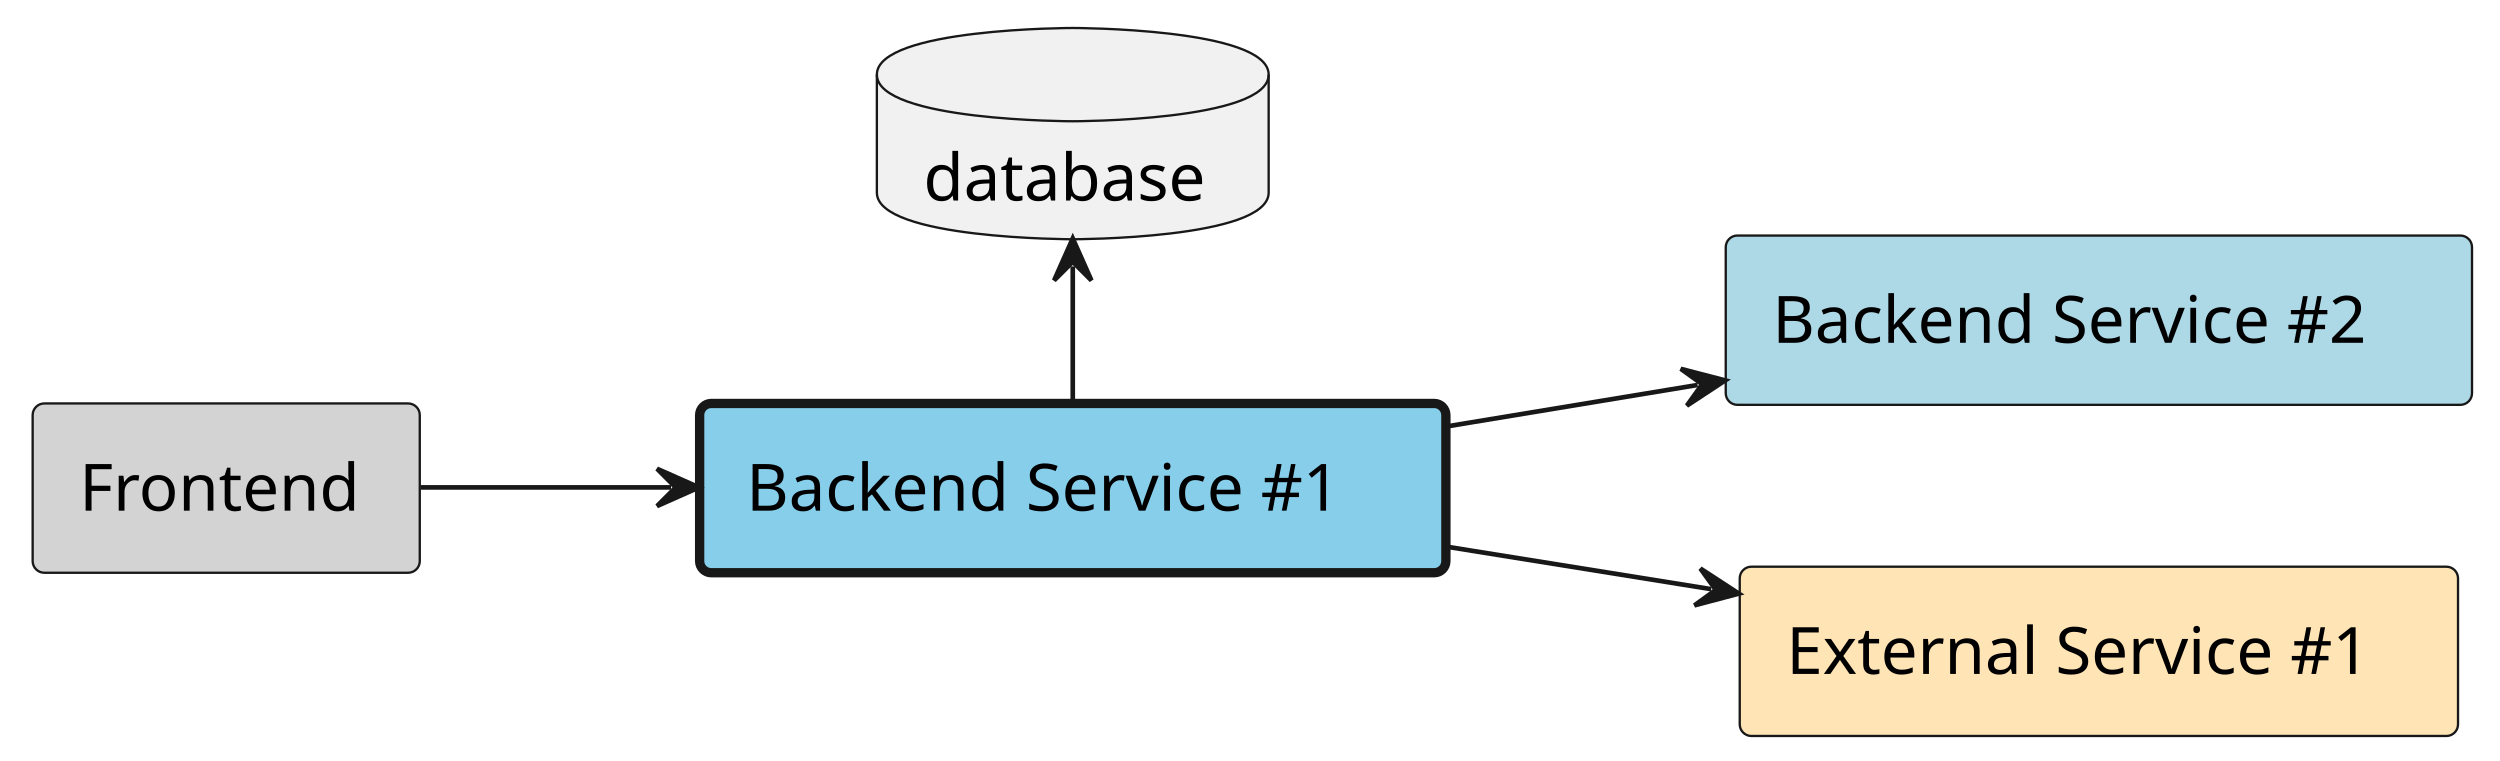
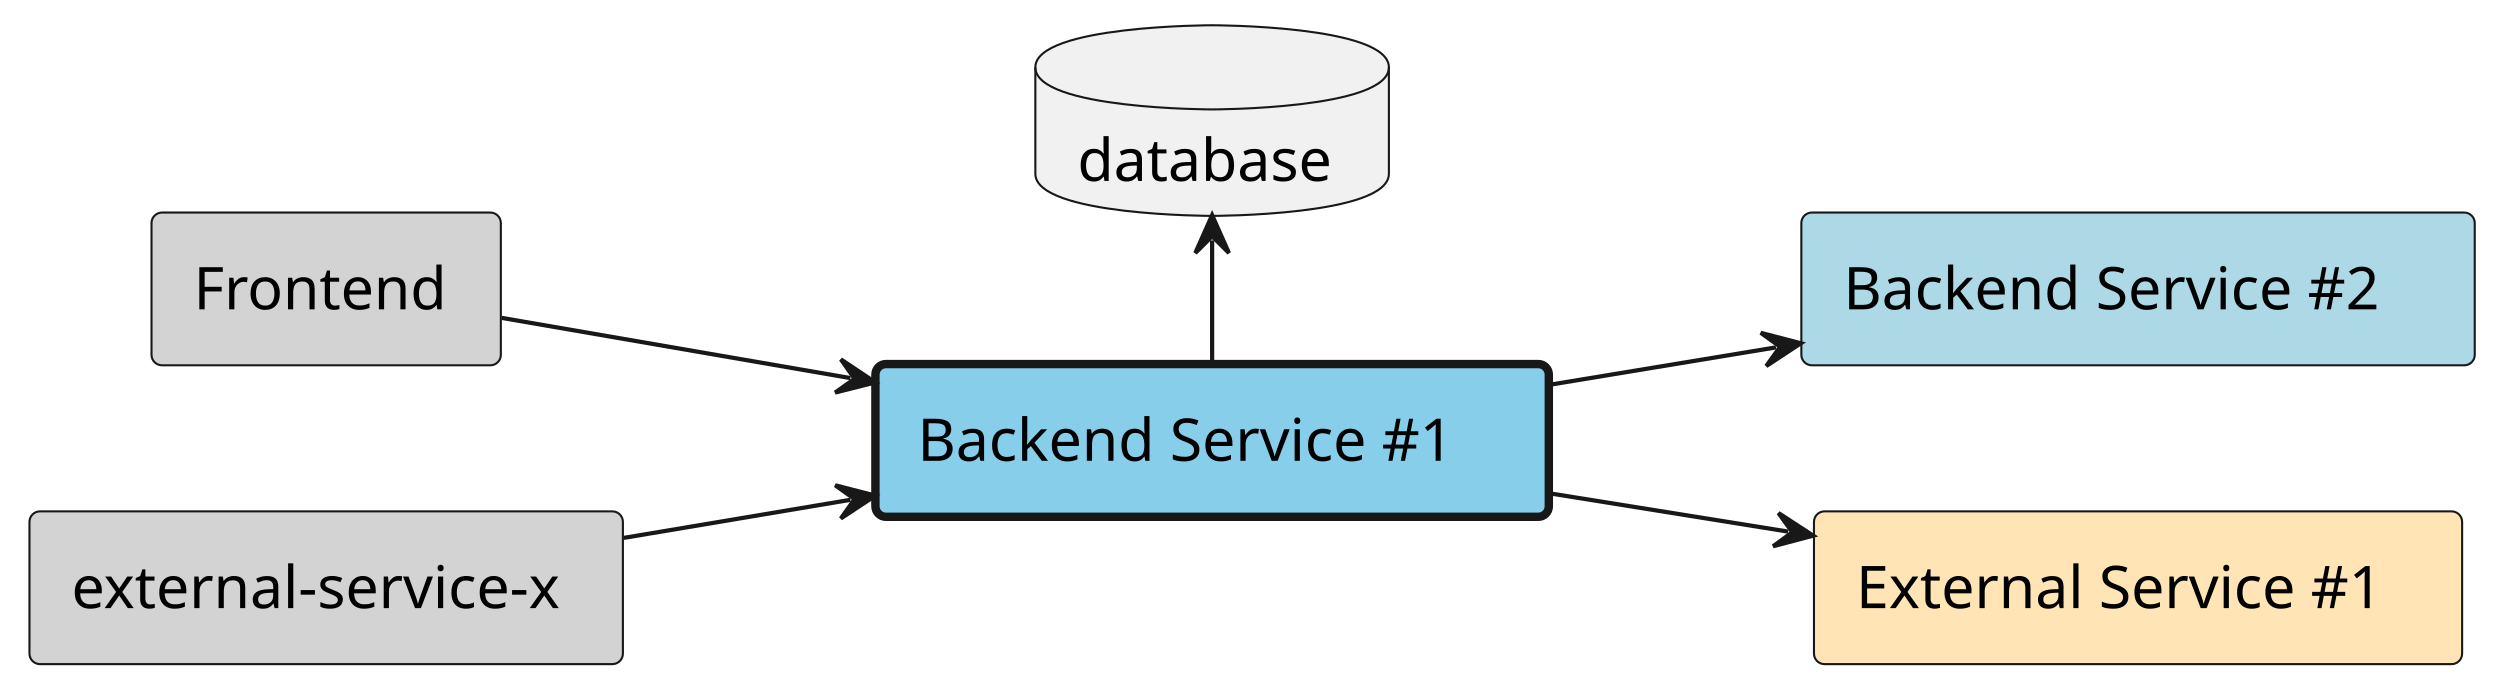
- <svg xmlns="http://www.w3.org/2000/svg" contentStyleType="text/css" height="163px" preserveAspectRatio="none" style="width:536px;height:163px;background:#FFFFFF;" version="1.1" viewBox="0 0 536 163" width="536px" zoomAndPan="magnify">
+ <svg xmlns="http://www.w3.org/2000/svg" contentStyleType="text/css" height="163px" preserveAspectRatio="none" style="width:594px;height:163px;background:#FFFFFF;" version="1.1" viewBox="0 0 594 163" width="594px" zoomAndPan="magnify">
  <defs />
  <g>
    <g id="elem_platform__application__frontend">
-       <rect fill="#D3D3D3" height="36.297" rx="2.5" ry="2.5" style="stroke:#181818;stroke-width:0.5;" width="83" x="7" y="86.5" />
-       <text fill="#000000" font-family="sans-serif" font-size="14" lengthAdjust="spacing" textLength="63" x="17" y="109.495">Frontend</text>
+       <rect fill="#D3D3D3" height="36.297" rx="2.5" ry="2.5" style="stroke:#181818;stroke-width:0.5;" width="83" x="36" y="50.5" />
+       <text fill="#000000" font-family="sans-serif" font-size="14" lengthAdjust="spacing" textLength="63" x="46" y="73.495">Frontend</text>
    </g>
    <g id="elem_platform__application__backend_service_1">
-       <rect fill="#87CEEB" height="36.297" rx="2.5" ry="2.5" style="stroke:#181818;stroke-width:2.0;" width="160" x="150" y="86.5" />
-       <text fill="#000000" font-family="sans-serif" font-size="14" lengthAdjust="spacing" textLength="140" x="160" y="109.495">Backend Service #1</text>
+       <rect fill="#87CEEB" height="36.297" rx="2.5" ry="2.5" style="stroke:#181818;stroke-width:2.0;" width="160" x="208" y="86.5" />
+       <text fill="#000000" font-family="sans-serif" font-size="14" lengthAdjust="spacing" textLength="140" x="218" y="109.495">Backend Service #1</text>
    </g>
    <g id="elem_platform__application__backend_service_2">
-       <rect fill="#ADD8E6" height="36.297" rx="2.5" ry="2.5" style="stroke:#181818;stroke-width:0.5;" width="160" x="370" y="50.5" />
-       <text fill="#000000" font-family="sans-serif" font-size="14" lengthAdjust="spacing" textLength="140" x="380" y="73.495">Backend Service #2</text>
+       <rect fill="#ADD8E6" height="36.297" rx="2.5" ry="2.5" style="stroke:#181818;stroke-width:0.5;" width="160" x="428" y="50.5" />
+       <text fill="#000000" font-family="sans-serif" font-size="14" lengthAdjust="spacing" textLength="140" x="438" y="73.495">Backend Service #2</text>
    </g>
    <g id="elem_platform__application__backend_service_1_database">
-       <path d="M188,16 C188,6 230,6 230,6 C230,6 272,6 272,16 L272,41.297 C272,51.297 230,51.297 230,51.297 C230,51.297 188,51.297 188,41.297 L188,16 " fill="#F1F1F1" style="stroke:#181818;stroke-width:0.5;" />
-       <path d="M188,16 C188,26 230,26 230,26 C230,26 272,26 272,16 " fill="none" style="stroke:#181818;stroke-width:0.5;" />
-       <text fill="#000000" font-family="sans-serif" font-size="14" lengthAdjust="spacing" textLength="64" x="198" y="42.995">database</text>
+       <path d="M246,16 C246,6 288,6 288,6 C288,6 330,6 330,16 L330,41.297 C330,51.297 288,51.297 288,51.297 C288,51.297 246,51.297 246,41.297 L246,16 " fill="#F1F1F1" style="stroke:#181818;stroke-width:0.5;" />
+       <path d="M246,16 C246,26 288,26 288,26 C288,26 330,26 330,16 " fill="none" style="stroke:#181818;stroke-width:0.5;" />
+       <text fill="#000000" font-family="sans-serif" font-size="14" lengthAdjust="spacing" textLength="64" x="256" y="42.995">database</text>
+     </g>
+     <g id="elem_external_service_x">
+       <rect fill="#D3D3D3" height="36.297" rx="2.5" ry="2.5" style="stroke:#181818;stroke-width:0.5;" width="141" x="7" y="121.5" />
+       <text fill="#000000" font-family="sans-serif" font-size="14" lengthAdjust="spacing" textLength="121" x="17" y="144.495">external-service-x</text>
    </g>
    <g id="elem_platform__external_service_1">
-       <rect fill="#FFE4B5" height="36.297" rx="2.5" ry="2.5" style="stroke:#181818;stroke-width:0.5;" width="154" x="373" y="121.5" />
-       <text fill="#000000" font-family="sans-serif" font-size="14" lengthAdjust="spacing" textLength="134" x="383" y="144.495">External Service #1</text>
+       <rect fill="#FFE4B5" height="36.297" rx="2.5" ry="2.5" style="stroke:#181818;stroke-width:0.5;" width="154" x="431" y="121.5" />
+       <text fill="#000000" font-family="sans-serif" font-size="14" lengthAdjust="spacing" textLength="134" x="441" y="144.495">External Service #1</text>
    </g>
    <g id="link_platform__application__frontend_platform__application__backend_service_1">
-       <path d="M90.23,104.5 C107.92,104.5 123.27,104.5 143.87,104.5 " fill="none" id="platform__application__frontend-to-platform__application__backend_service_1" style="stroke:#181818;stroke-width:1.0;" />
-       <polygon fill="#181818" points="149.87,104.5,140.87,100.5,144.87,104.5,140.87,108.5,149.87,104.5" style="stroke:#181818;stroke-width:1.0;" />
+       <path d="M119.2,75.53 C144.44,79.89 171.808,84.608 202.068,89.838 " fill="none" id="platform__application__frontend-to-platform__application__backend_service_1" style="stroke:#181818;stroke-width:1.0;" />
+       <polygon fill="#181818" points="207.98,90.86,199.793,85.386,203.053,90.008,198.43,93.269,207.98,90.86" style="stroke:#181818;stroke-width:1.0;" />
+     </g>
+     <g id="link_external_service_x_platform__application__backend_service_1">
+       <path d="M148.22,127.8 C167.4,124.58 182.413,122.053 202.073,118.753 " fill="none" id="external_service_x-to-platform__application__backend_service_1" style="stroke:#181818;stroke-width:1.0;" />
+       <polygon fill="#181818" points="207.99,117.76,198.452,115.305,203.059,118.588,199.776,123.195,207.99,117.76" style="stroke:#181818;stroke-width:1.0;" />
    </g>
    <g id="link_platform__application__backend_service_1_platform__application__backend_service_2">
-       <path d="M310.01,91.45 C329.51,88.23 344.47,85.757 363.97,82.537 " fill="none" id="platform__application__backend_service_1-to-platform__application__backend_service_2" style="stroke:#181818;stroke-width:1.0;" />
-       <polygon fill="#181818" points="369.89,81.56,360.359,79.08,364.957,82.375,361.662,86.973,369.89,81.56" style="stroke:#181818;stroke-width:1.0;" />
+       <path d="M368.01,91.45 C387.51,88.23 402.47,85.757 421.97,82.537 " fill="none" id="platform__application__backend_service_1-to-platform__application__backend_service_2" style="stroke:#181818;stroke-width:1.0;" />
+       <polygon fill="#181818" points="427.89,81.56,418.359,79.08,422.957,82.375,419.662,86.973,427.89,81.56" style="stroke:#181818;stroke-width:1.0;" />
    </g>
    <g id="link_platform__application__backend_service_1_database_platform__application__backend_service_1">
-       <path d="M230,57.12 C230,57.12 230,79.17 230,79.17 C230,79.17 230,82.3 230,86.36 " fill="none" id="platform__application__backend_service_1_database-backto-platform__application__backend_service_1" style="stroke:#181818;stroke-width:1.0;" />
-       <polygon fill="#181818" points="230,51.12,226,60.12,230,56.12,234,60.12,230,51.12" style="stroke:#181818;stroke-width:1.0;" />
+       <path d="M288,57.12 C288,57.12 288,79.17 288,79.17 C288,79.17 288,82.3 288,86.36 " fill="none" id="platform__application__backend_service_1_database-backto-platform__application__backend_service_1" style="stroke:#181818;stroke-width:1.0;" />
+       <polygon fill="#181818" points="288,51.12,284,60.12,288,56.12,292,60.12,288,51.12" style="stroke:#181818;stroke-width:1.0;" />
    </g>
    <g id="link_platform__application__backend_service_1_platform__external_service_1">
-       <path d="M310.01,117.19 C330.48,120.47 346.556,123.047 366.886,126.317 " fill="none" id="platform__application__backend_service_1-to-platform__external_service_1" style="stroke:#181818;stroke-width:1.0;" />
-       <polygon fill="#181818" points="372.81,127.27,364.559,121.891,367.873,126.476,363.289,129.79,372.81,127.27" style="stroke:#181818;stroke-width:1.0;" />
+       <path d="M368.01,117.19 C388.48,120.47 404.556,123.047 424.886,126.317 " fill="none" id="platform__application__backend_service_1-to-platform__external_service_1" style="stroke:#181818;stroke-width:1.0;" />
+       <polygon fill="#181818" points="430.81,127.27,422.559,121.891,425.873,126.476,421.289,129.79,430.81,127.27" style="stroke:#181818;stroke-width:1.0;" />
    </g>
  </g>
</svg>
